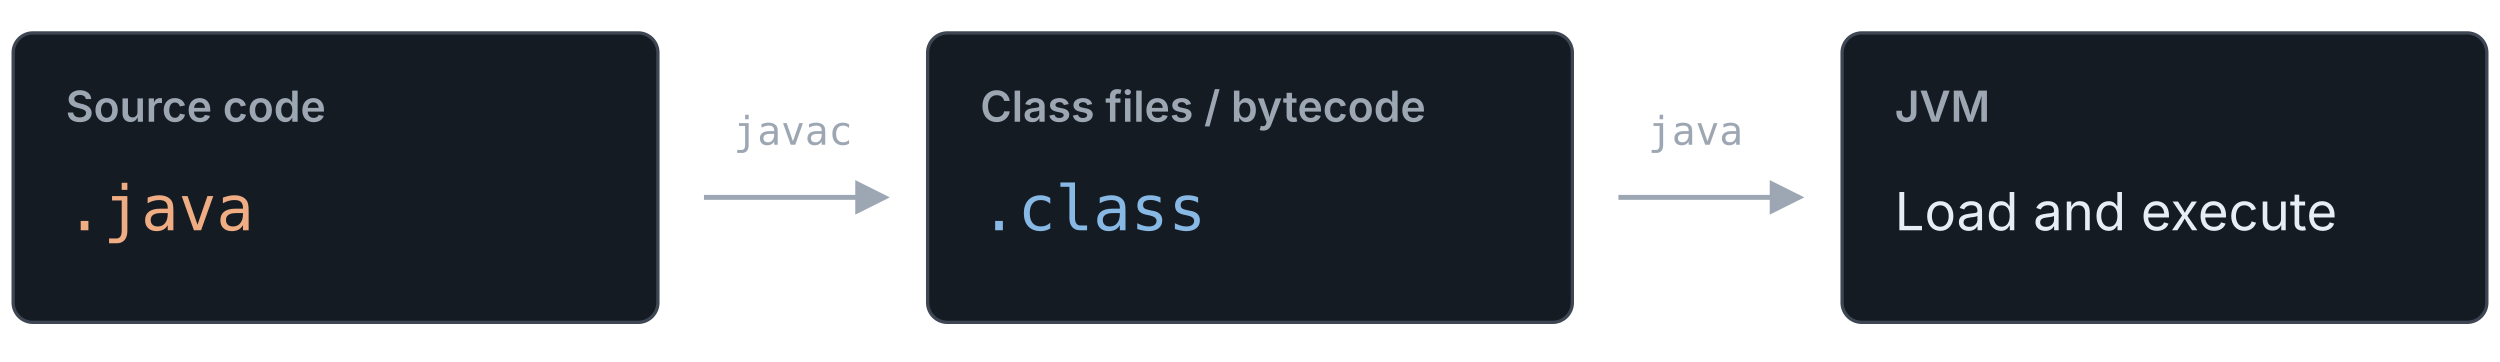
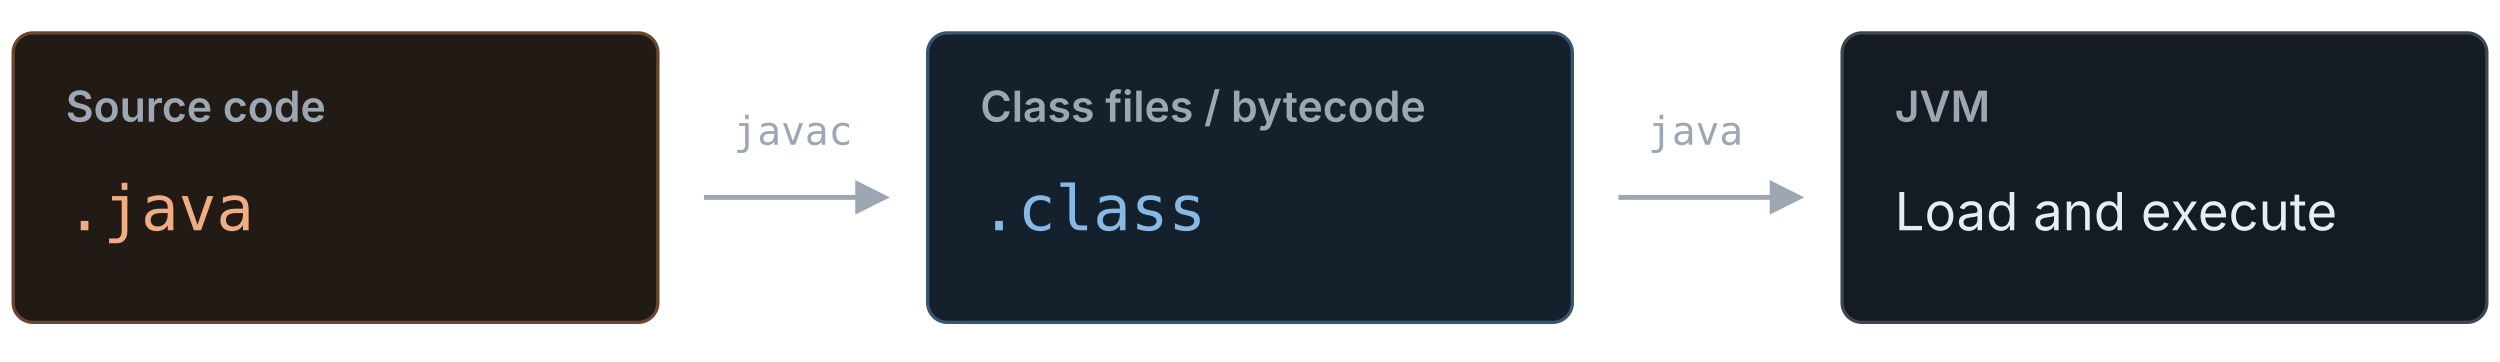
<svg xmlns="http://www.w3.org/2000/svg" width="760" height="110" viewBox="0 0 760 110" role="img" aria-labelledby="title desc">
  <defs>
    <marker id="arrow" markerWidth="7" markerHeight="7" refX="6" refY="3.5" orient="auto">
      <path d="M 0 0 L 7 3.5 L 0 7 Z" fill="#9da7b3" />
    </marker>
  </defs>
-   <rect x="4" y="10" width="196" height="88" rx="6" fill="#151b23" stroke="#3d4652" />
+   <rect x="4" y="10" width="196" height="88" rx="6" fill="#211a15" stroke="#68462f" />
  <text x="20" y="37" font-size="13" fill="#9da7b3" font-family="-apple-system, BlinkMacSystemFont, 'Segoe UI', sans-serif" font-weight="600">Source code</text>
  <text x="20" y="70" font-size="19" fill="#f0ad83" font-family="'Cascadia Mono', Consolas, monospace" font-weight="400">.java</text>
  <path d="M 214 60 h 55" fill="none" stroke="#9da7b3" stroke-width="1.5" marker-end="url(#arrow)" />
  <text x="223" y="44" font-size="12" fill="#9da7b3" font-family="'Cascadia Mono', Consolas, monospace" font-weight="400">javac</text>
-   <rect x="282" y="10" width="196" height="88" rx="6" fill="#151b23" stroke="#3d4652" />
+   <rect x="282" y="10" width="196" height="88" rx="6" fill="#14212c" stroke="#37566f" />
  <text x="298" y="37" font-size="13" fill="#9da7b3" font-family="-apple-system, BlinkMacSystemFont, 'Segoe UI', sans-serif" font-weight="600">Class files / bytecode</text>
  <text x="298" y="70" font-size="19" fill="#88b9e5" font-family="'Cascadia Mono', Consolas, monospace" font-weight="400">.class</text>
  <path d="M 492 60 h 55" fill="none" stroke="#9da7b3" stroke-width="1.5" marker-end="url(#arrow)" />
  <text x="501" y="44" font-size="12" fill="#9da7b3" font-family="'Cascadia Mono', Consolas, monospace" font-weight="400">java</text>
  <rect x="560" y="10" width="196" height="88" rx="6" fill="#151b23" stroke="#3d4652" />
  <text x="576" y="37" font-size="13" fill="#9da7b3" font-family="-apple-system, BlinkMacSystemFont, 'Segoe UI', sans-serif" font-weight="600">JVM</text>
  <text x="576" y="70" font-size="16" fill="#e6edf3" font-family="-apple-system, BlinkMacSystemFont, 'Segoe UI', sans-serif" font-weight="400">Load and execute</text>
</svg>
